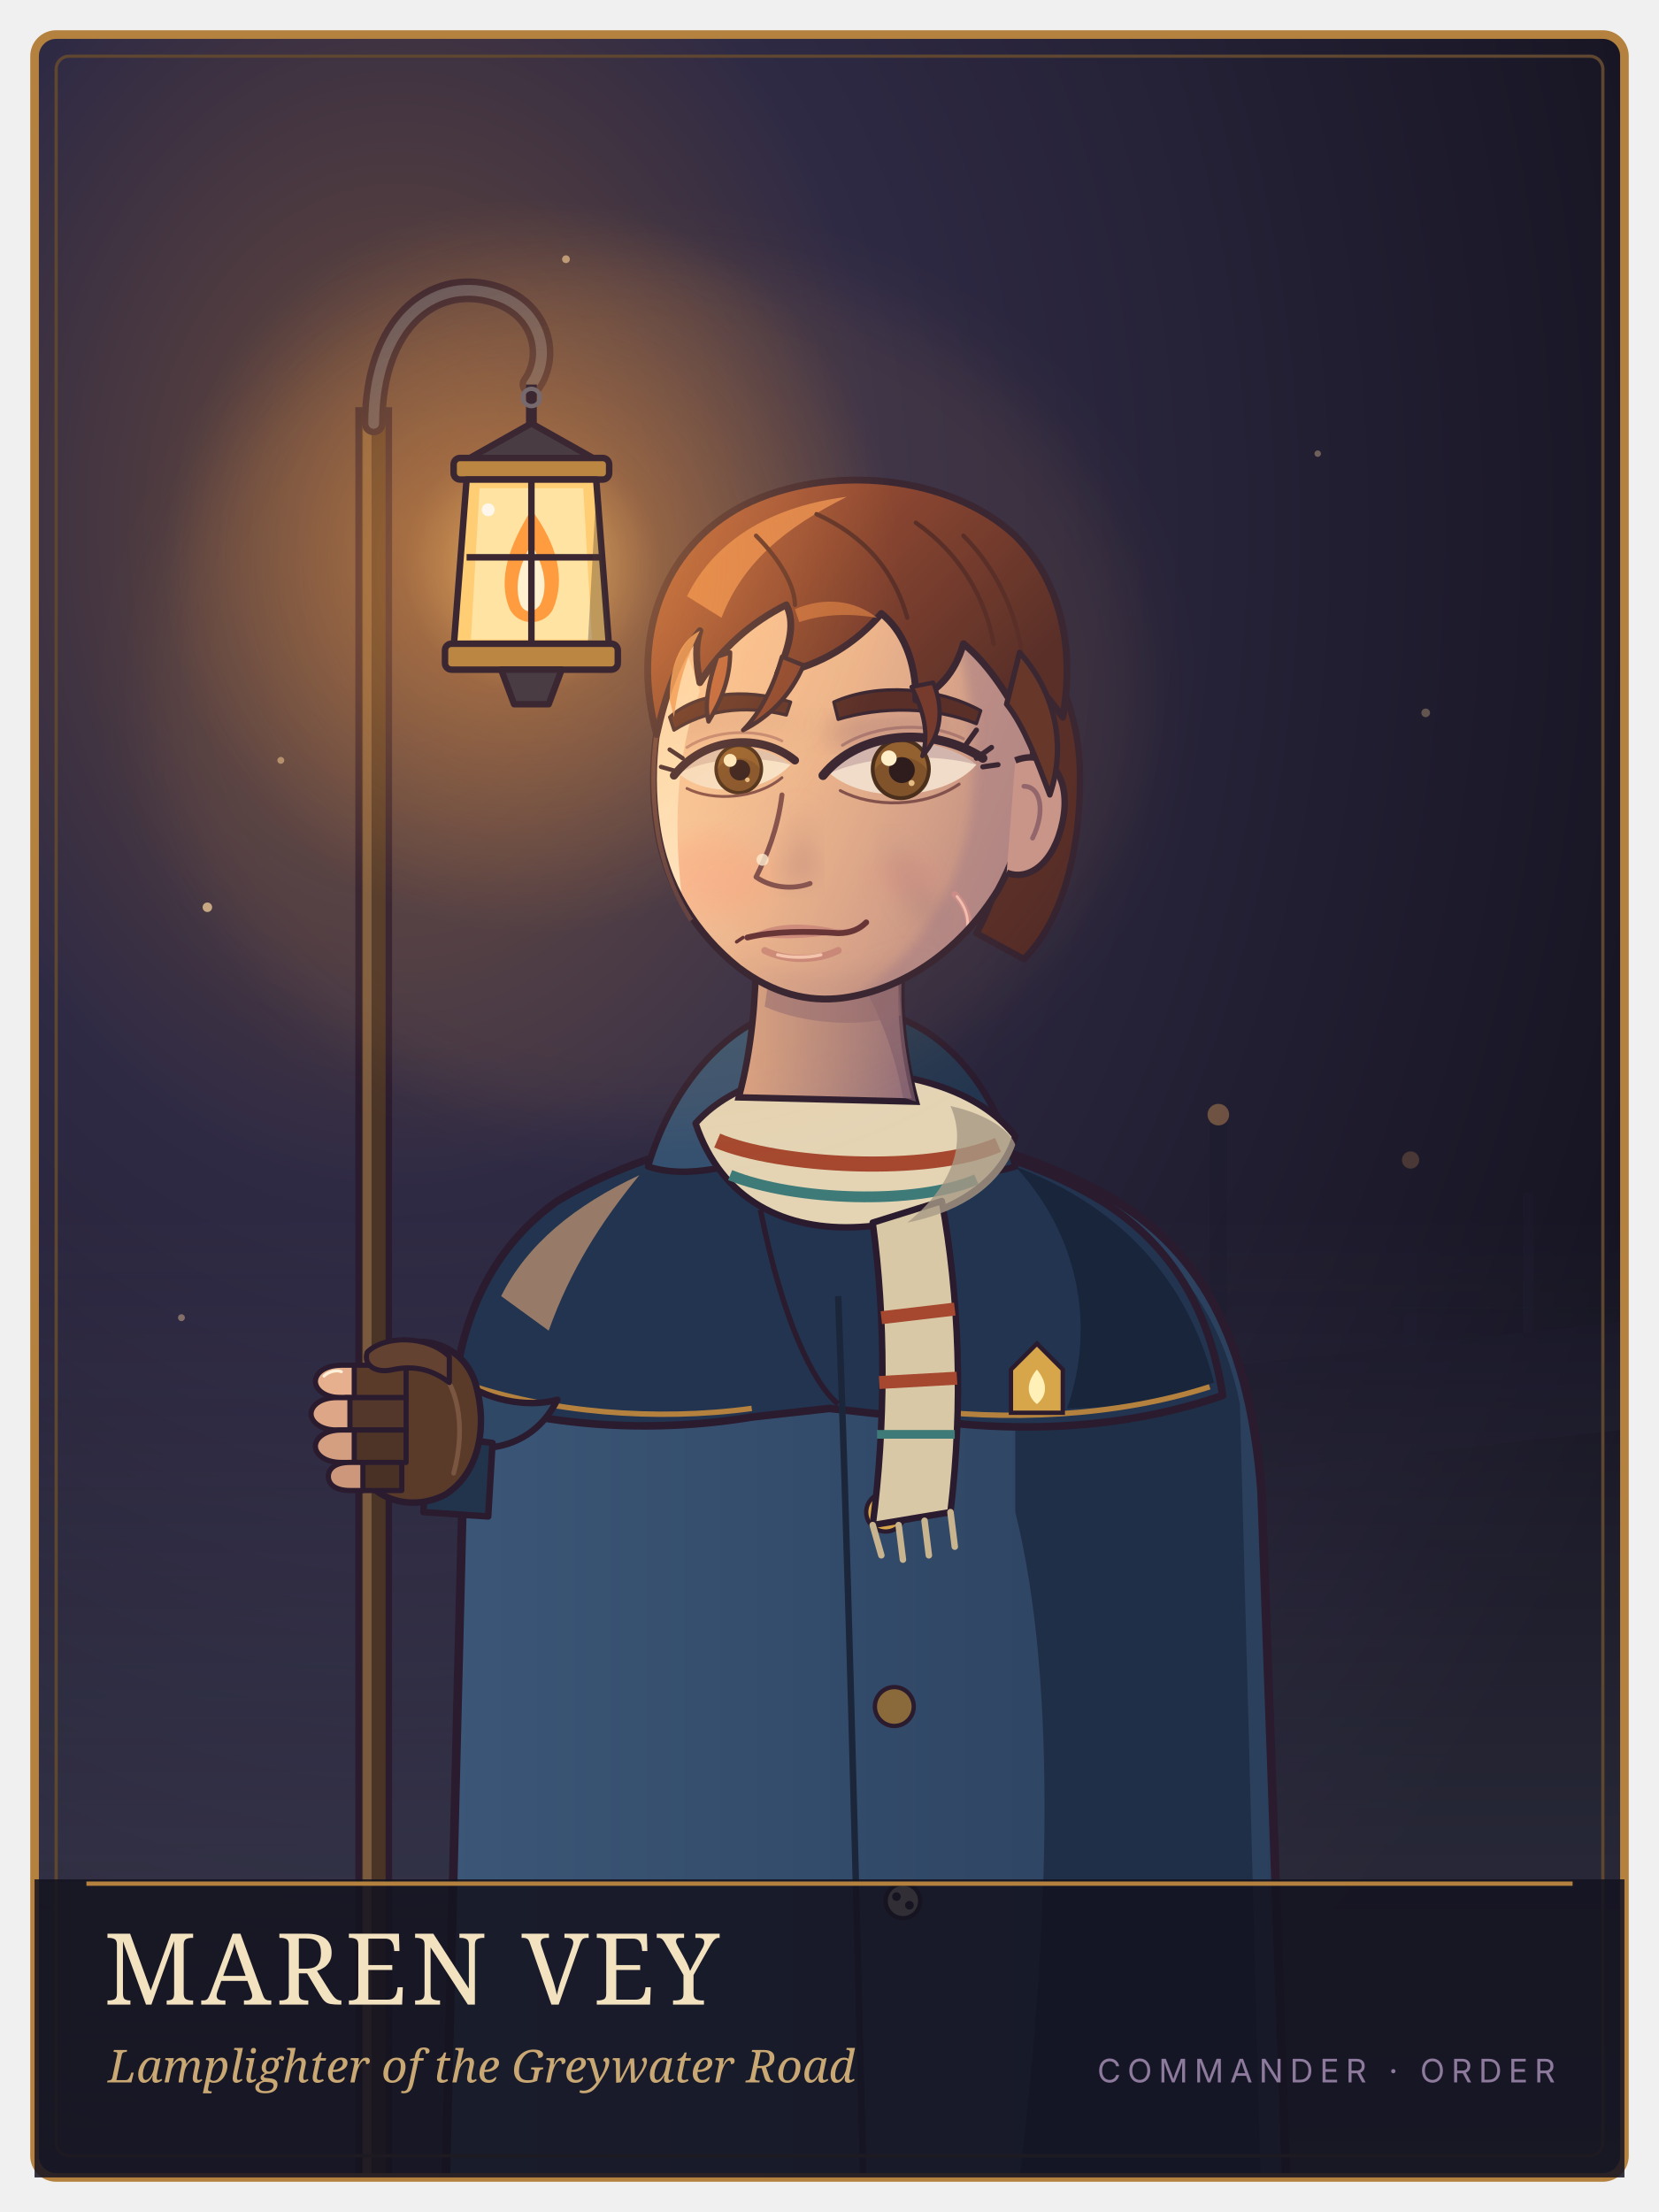
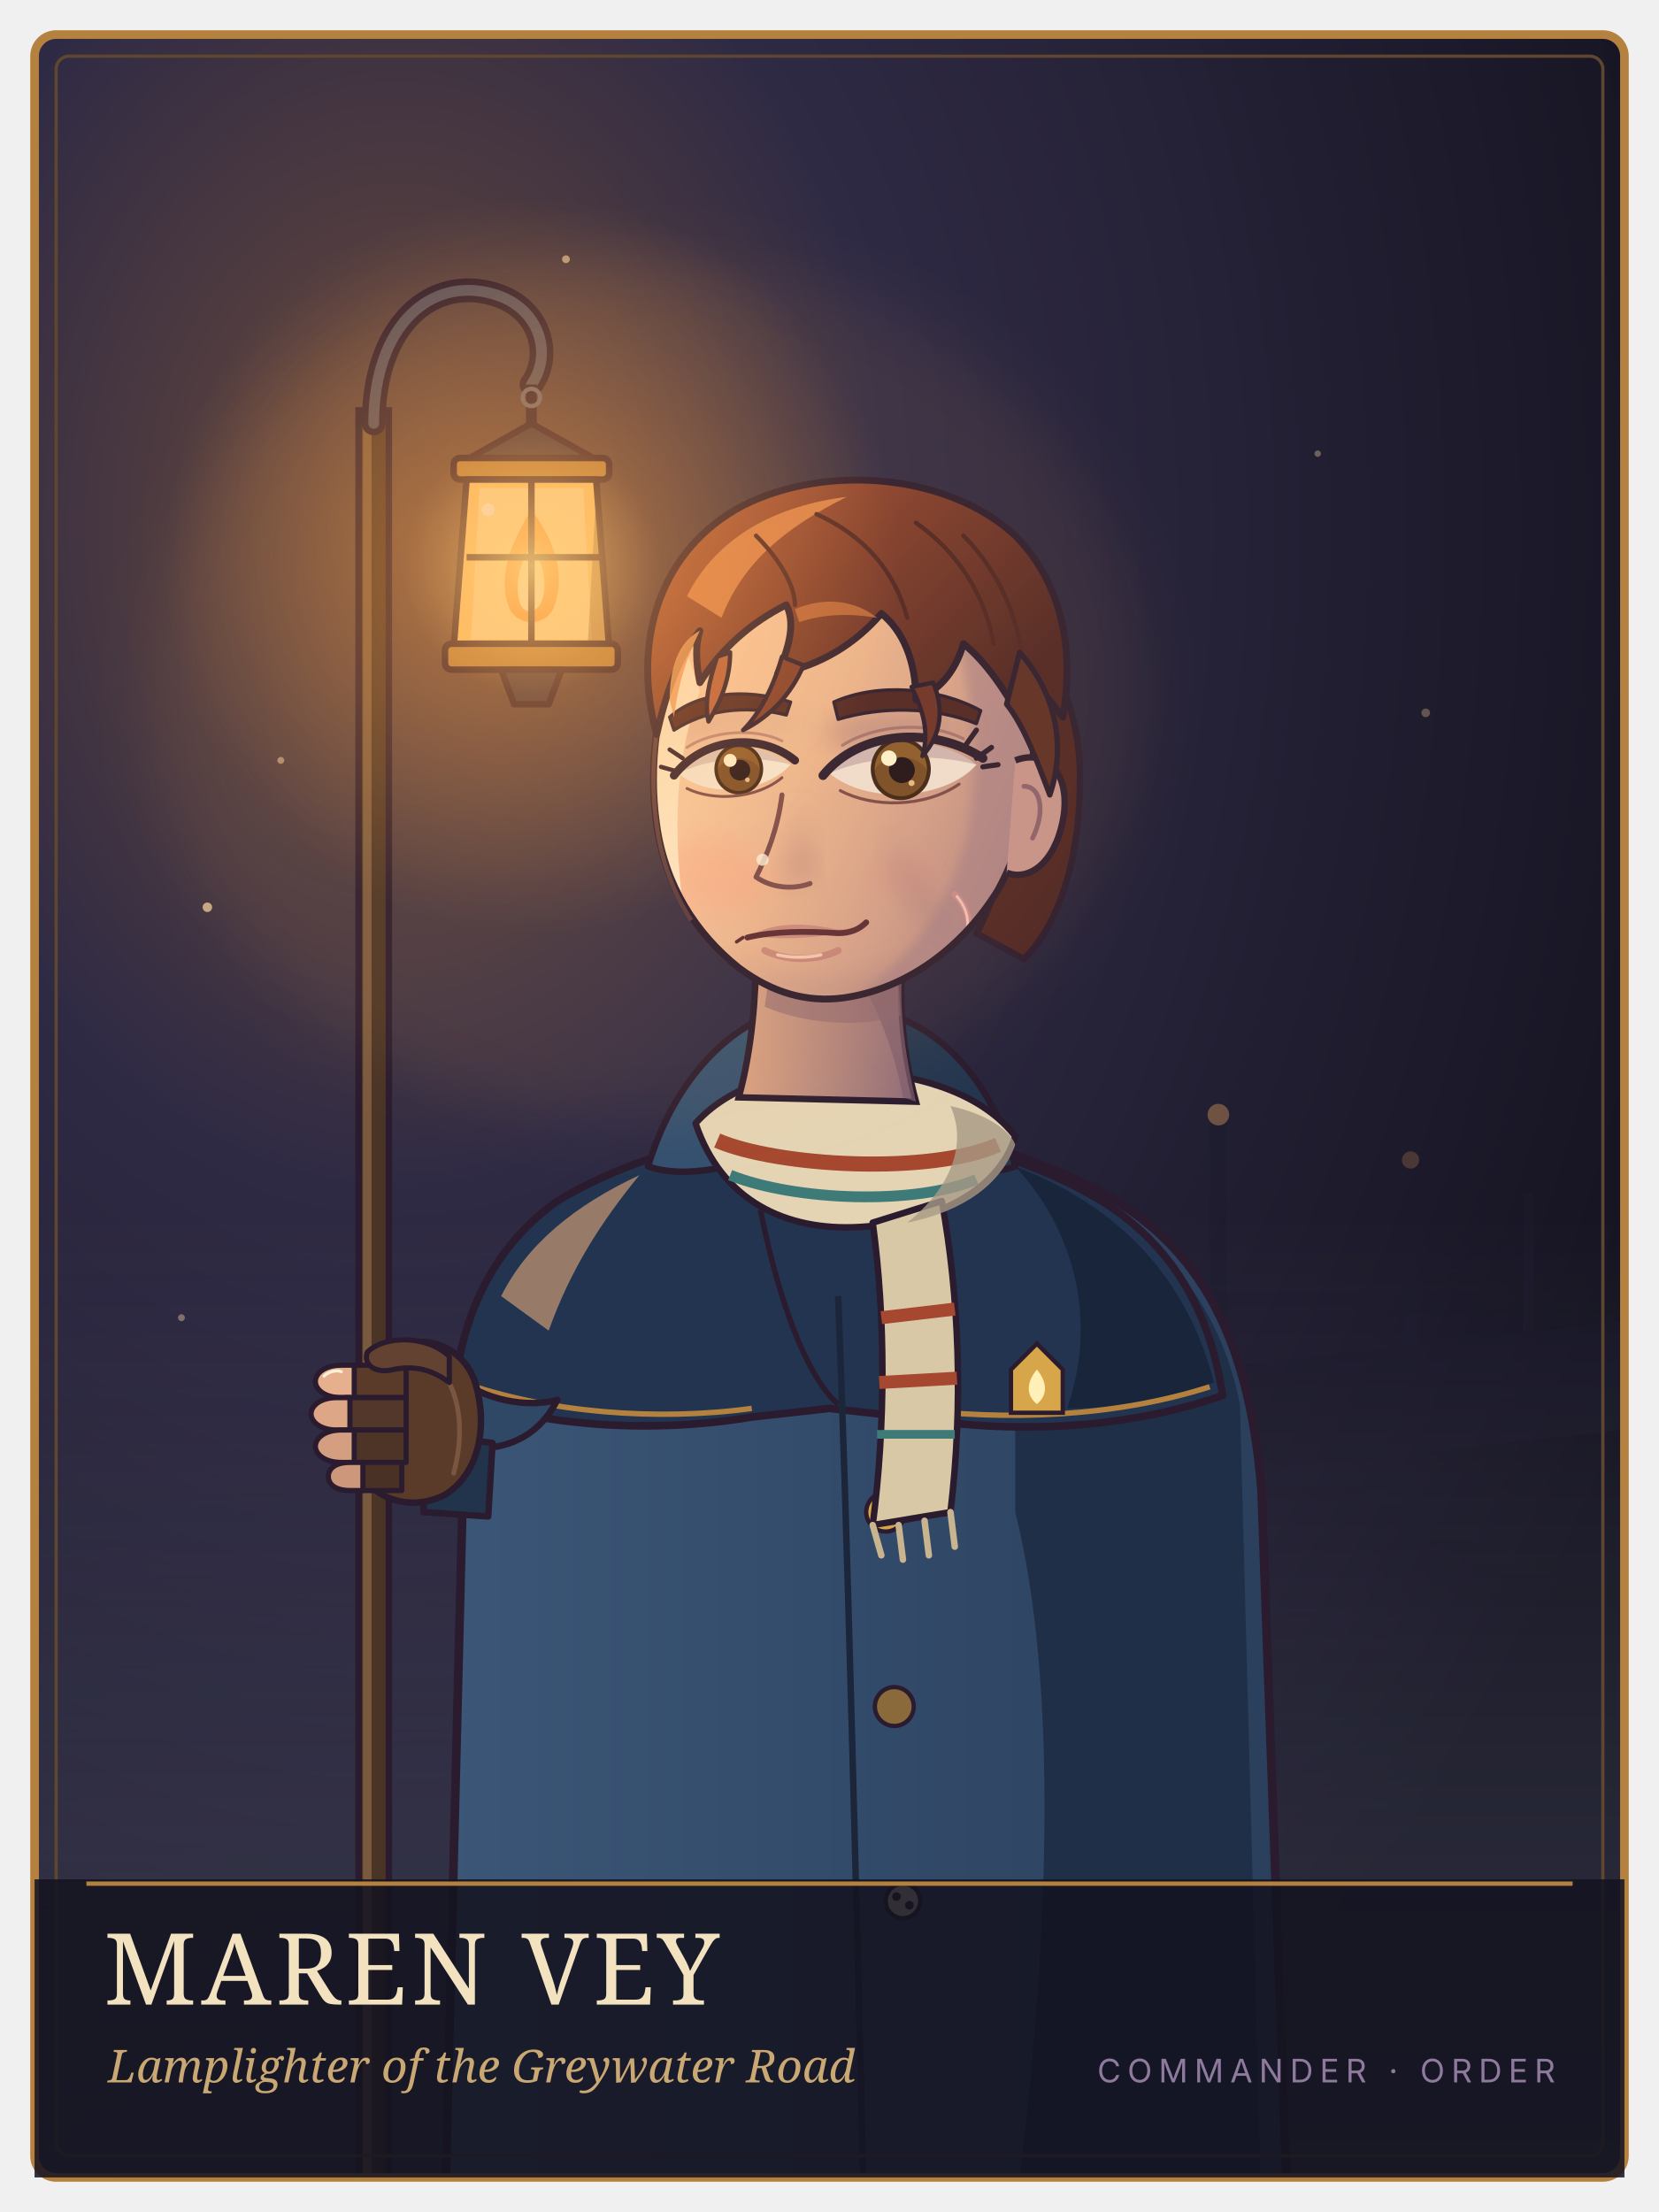
<svg xmlns="http://www.w3.org/2000/svg" width="768" height="1024" viewBox="0 0 768 1024">
  <defs>
    <radialGradient id="bgGlow" cx="0.24" cy="0.24" r="0.85">
      <stop offset="0" stop-color="#6a4a3c" />
      <stop offset="0.35" stop-color="#2f2a44" />
      <stop offset="1" stop-color="#14121f" />
    </radialGradient>
    <radialGradient id="lanternHalo" cx="0.5" cy="0.5" r="0.5">
      <stop offset="0" stop-color="#ffd27a" stop-opacity="0.85" />
      <stop offset="0.35" stop-color="#ff9f45" stop-opacity="0.35" />
      <stop offset="1" stop-color="#ff9f45" stop-opacity="0" />
    </radialGradient>
    <linearGradient id="skinLight" x1="0.05" y1="0.25" x2="0.95" y2="0.7">
      <stop offset="0" stop-color="#ffd8b0" />
      <stop offset="0.45" stop-color="#eab48f" />
      <stop offset="1" stop-color="#b98a86" />
    </linearGradient>
    <linearGradient id="neckGrad" x1="0" y1="0" x2="1" y2="0">
      <stop offset="0" stop-color="#d9a283" />
      <stop offset="1" stop-color="#8f6c78" />
    </linearGradient>
    <linearGradient id="hairGrad" x1="0" y1="0" x2="1" y2="0.6">
      <stop offset="0" stop-color="#b8603e" />
      <stop offset="0.5" stop-color="#7d3b2b" />
      <stop offset="1" stop-color="#4b2423" />
    </linearGradient>
    <linearGradient id="coatGrad" x1="0" y1="0" x2="1" y2="0">
      <stop offset="0" stop-color="#3b5677" />
      <stop offset="1" stop-color="#2a3f5c" />
    </linearGradient>
    <linearGradient id="mist" x1="0" y1="0" x2="0" y2="1">
      <stop offset="0" stop-color="#9aa6c4" stop-opacity="0" />
      <stop offset="1" stop-color="#9aa6c4" stop-opacity="0.22" />
    </linearGradient>
    <filter id="soft" x="-20%" y="-20%" width="140%" height="140%">
      <feGaussianBlur stdDeviation="6" />
    </filter>
    <filter id="softer" x="-30%" y="-30%" width="160%" height="160%">
      <feGaussianBlur stdDeviation="14" />
    </filter>
    <clipPath id="faceClip">
      <path d="M316 262 C304 290 300 320 304 348 C308 376 322 398 342 414 C358 426 374 430 390 428 C420 424 446 404 462 378 C474 356 480 330 478 302 C476 272 466 248 446 232 C412 208 352 214 316 262 Z" />
    </clipPath>
    <clipPath id="cardClip">
      <rect x="16" y="16" width="736" height="992" rx="10" />
    </clipPath>
  </defs>
-   <g clip-path="url(#cardClip)">
+   <g id="layer-bg" clip-path="url(#cardClip)">
    <rect width="768" height="1024" fill="url(#bgGlow)" />
    <g opacity="0.55">
      <rect x="560" y="520" width="8" height="120" fill="#1b1a2b" />
      <circle cx="564" cy="516" r="5" fill="#e8a25a" opacity="0.7" />
      <rect x="650" y="540" width="6" height="90" fill="#1b1a2b" />
      <circle cx="653" cy="537" r="4" fill="#e8a25a" opacity="0.4" />
      <rect x="705" y="552" width="5" height="70" fill="#1b1a2b" />
      <path d="M500 640 L768 610 L768 660 L500 690 Z" fill="#1a1828" />
    </g>
    <rect y="560" width="768" height="464" fill="url(#mist)" />
    <g fill="#ffd9a0">
      <circle cx="96" cy="420" r="2.2" opacity="0.7" />
      <circle cx="130" cy="352" r="1.6" opacity="0.5" />
      <circle cx="262" cy="120" r="1.8" opacity="0.6" />
      <circle cx="610" cy="210" r="1.5" opacity="0.35" />
      <circle cx="660" cy="330" r="2" opacity="0.3" />
      <circle cx="84" cy="610" r="1.6" opacity="0.4" />
    </g>
+   </g>
+   <g id="layer-char" clip-path="url(#cardClip)">
    <g id="head-back" transform="translate(0 34)">
      <path d="M440 236 C478 248 500 284 500 326 C500 360 492 392 474 410 L452 398 C468 370 470 330 462 300 Z" fill="#4b2423" stroke="#2a1b2e" stroke-width="3" stroke-linejoin="round" />
    </g>
    <path d="M206 1024 L214 700 C216 620 236 574 282 548 C318 528 352 520 384 520 C420 520 460 528 502 548 C552 572 578 614 584 690 L596 1024 Z" fill="url(#coatGrad)" stroke="#2a1b2e" stroke-width="4" stroke-linejoin="round" />
    <path d="M470 538 C520 556 562 590 574 650 L584 1024 L470 1024 C486 900 490 780 470 700 Z" fill="#1f2f48" />
    <path d="M240 600 C252 572 276 554 308 542 C290 560 270 584 258 616 Z" fill="#c99a72" opacity="0.75" />
    <path d="M258 556 C298 532 348 522 384 522 C420 522 470 532 510 556 C542 576 560 606 566 646 C520 662 468 664 420 656 L384 652 L348 656 C300 664 250 660 210 646 C214 606 230 576 258 556 Z" fill="#22344f" stroke="#2a1b2e" stroke-width="3.5" stroke-linejoin="round" />
    <path d="M470 540 C512 556 548 586 562 640 C540 648 516 652 494 652 C508 612 498 570 470 540 Z" fill="#18253b" />
    <path d="M232 600 C244 576 266 558 296 544 C278 566 264 588 254 616 Z" fill="#c99a72" opacity="0.7" />
    <path d="M214 640 C254 654 304 658 348 652 M420 652 C466 658 516 656 560 642" fill="none" stroke="#b4823e" stroke-width="2.5" />
    <path d="M300 540 C312 500 336 478 356 470 L364 532 C340 540 318 546 300 540 Z" fill="#34506f" stroke="#2a1b2e" stroke-width="3" stroke-linejoin="round" />
    <path d="M470 540 C460 502 438 480 418 472 L410 532 C432 540 452 546 470 540 Z" fill="#24364f" stroke="#2a1b2e" stroke-width="3" stroke-linejoin="round" />
    <path d="M388 600 C392 700 396 860 400 1024" fill="none" stroke="#1b263a" stroke-width="3" />
    <path d="M352 560 C362 610 376 640 388 650" fill="none" stroke="#2a1b2e" stroke-width="2.5" />
    <g stroke="#2a1b2e" stroke-width="2">
      <circle cx="410" cy="700" r="9" fill="#d8a64a" />
      <circle cx="407" cy="697" r="3" fill="#ffe6a0" stroke="none" />
      <circle cx="414" cy="790" r="9" fill="#8a6a3a" />
      <circle cx="418" cy="880" r="8" fill="#e8dcc0" />
      <circle cx="415" cy="878" r="2" fill="#2a1b2e" stroke="none" />
      <circle cx="421" cy="882" r="2" fill="#2a1b2e" stroke="none" />
    </g>
    <g transform="translate(480 640)">
      <path d="M0 -18 L12 -6 L12 14 L-12 14 L-12 -6 Z" fill="#d8a64a" stroke="#2a1b2e" stroke-width="2" />
      <path d="M0 -6 C5 0 5 6 0 10 C-5 6 -5 0 0 -6 Z" fill="#fff0b8" />
    </g>
    <path d="M322 520 C340 500 370 494 398 496 C430 498 456 508 470 526 C462 552 432 566 398 568 C364 570 334 556 322 520 Z" fill="#e4d4b4" stroke="#2a1b2e" stroke-width="3" stroke-linejoin="round" />
    <path d="M332 528 C360 540 430 544 462 530" fill="none" stroke="#a5482f" stroke-width="7" />
    <path d="M338 544 C368 556 424 558 452 546" fill="none" stroke="#3d7a78" stroke-width="5" />
    <path d="M436 556 C444 600 446 650 440 700 L404 706 C410 660 410 610 404 566 Z" fill="#d9c8a6" stroke="#2a1b2e" stroke-width="3" stroke-linejoin="round" />
    <path d="M408 610 L442 606 M407 640 L443 638" stroke="#a5482f" stroke-width="6" />
    <path d="M406 664 L442 664" stroke="#3d7a78" stroke-width="4" />
    <path d="M404 706 L408 720 M416 706 L418 722 M428 704 L430 720 M440 700 L442 716" stroke="#c8b48e" stroke-width="3" stroke-linecap="round" />
    <path d="M440 512 C458 516 468 524 470 530 C462 552 440 562 420 566 C440 550 448 530 440 512 Z" fill="#a89a86" opacity="0.8" />
    <path d="M350 440 C350 462 348 486 342 508 L424 510 C418 488 416 464 418 444 Z" fill="url(#neckGrad)" stroke="#2a1b2e" stroke-width="3" />
    <path d="M396 450 C406 466 414 486 418 508 L424 510 C418 484 416 464 418 444 Z" fill="#7d5d6c" opacity="0.7" />
    <path d="M356 452 C372 462 396 464 416 456 L417 470 C398 476 372 474 354 466 Z" fill="#8a6470" opacity="0.55" />
    <g id="head" transform="translate(0 34)">
      <path d="M316 262 C304 290 300 320 304 348 C308 376 322 398 342 414 C358 426 374 430 390 428 C420 424 446 404 462 378 C474 356 480 330 478 302 C476 272 466 248 446 232 C412 208 352 214 316 262 Z" fill="url(#skinLight)" />
      <g clip-path="url(#faceClip)">
        <filter id="soft3" x="-20%" y="-20%" width="140%" height="140%">
          <feGaussianBlur stdDeviation="2.5" />
        </filter>
        <path d="M432 236 C450 270 454 314 448 350 C440 386 420 412 392 430 L500 440 L500 220 Z" fill="#a07a86" opacity="0.55" filter="url(#soft3)" />
        <path d="M410 356 C424 366 434 382 436 398 C424 390 414 374 410 356 Z" fill="#8a6676" opacity="0.35" filter="url(#soft)" />
        <ellipse cx="330" cy="372" rx="26" ry="18" fill="#ff9f7a" opacity="0.35" filter="url(#soft)" />
        <ellipse cx="420" cy="372" rx="16" ry="9" fill="#e08a86" opacity="0.22" filter="url(#soft)" />
        <path d="M308 300 C330 292 360 294 376 302 C356 300 330 302 308 312 Z" fill="#a8707a" opacity="0.35" filter="url(#soft)" />
        <path d="M384 302 C404 294 430 296 450 304 C430 304 404 306 386 312 Z" fill="#8a5f72" opacity="0.45" filter="url(#soft)" />
        <path d="M332 404 C356 424 392 428 428 408 C408 434 360 438 332 404 Z" fill="#8e6876" opacity="0.35" filter="url(#soft)" />
        <path d="M316 262 C304 290 300 320 304 348 C306 362 310 374 316 384 C312 352 312 318 324 286 Z" fill="#fff0cf" opacity="0.85" />
        <path d="M442 380 C448 386 450 394 448 402" fill="none" stroke="#c88a8c" stroke-width="3" stroke-linecap="round" />
        <path d="M443 381 C448 387 449 393 447 400" fill="none" stroke="#f0c0b4" stroke-width="1.2" stroke-linecap="round" />
      </g>
      <path d="M316 262 C304 290 300 320 304 348 C308 376 322 398 342 414 C358 426 374 430 390 428 C420 424 446 404 462 378 C474 356 480 330 478 302" fill="none" stroke="#2a1b2e" stroke-width="3.2" stroke-linecap="round" />
      <path d="M316 262 C304 290 300 320 304 348 C306 364 312 380 320 392" fill="none" stroke="#5a3a3e" stroke-width="2" />
      <path d="M470 318 C486 312 496 326 492 346 C488 366 476 374 466 370" fill="#c4928c" stroke="#2a1b2e" stroke-width="3" stroke-linejoin="round" />
      <path d="M474 330 C482 330 484 342 478 354" fill="none" stroke="#8a5f6c" stroke-width="2.2" stroke-linecap="round" />
      <path d="M310 298 C322 287 344 284 366 291 L364 297 C344 292 326 295 312 304 Z" fill="#4b2423" stroke="#2a1b2e" stroke-width="1.5" stroke-linejoin="round" />
      <path d="M386 291 C406 282 434 284 454 295 L452 301 C432 293 408 293 388 299 Z" fill="#4b2423" stroke="#2a1b2e" stroke-width="1.5" stroke-linejoin="round" />
      <path d="M314 324 C326 309 350 308 366 320 C354 333 328 336 314 324 Z" fill="#f6ead6" />
      <path d="M314 324 C326 309 350 308 366 320 C352 316 330 316 314 324 Z" fill="#c8a8a0" opacity="0.55" />
      <ellipse cx="342" cy="322" rx="10.5" ry="11" fill="#8a5a2b" />
      <ellipse cx="342" cy="325" rx="10.5" ry="8" fill="#5e3a1e" opacity="0.45" />
      <ellipse cx="342" cy="322" rx="10.5" ry="11" fill="none" stroke="#3a2416" stroke-width="1.6" />
      <circle cx="342.5" cy="322.5" r="4.8" fill="#1d1018" />
      <circle cx="338" cy="318" r="3" fill="#fff4d0" />
      <circle cx="346" cy="327" r="1.1" fill="#ffd9a0" opacity="0.8" />
      <path d="M312 325 C326 307 352 305 368 318" fill="none" stroke="#2a1b2e" stroke-width="3.8" stroke-linecap="round" />
      <path d="M313 323 L306 321 M316 317 L310 313" stroke="#2a1b2e" stroke-width="2" stroke-linecap="round" />
      <path d="M318 331 C330 337 350 336 362 326" fill="none" stroke="#7a4a4a" stroke-width="1.3" stroke-linecap="round" />
      <path d="M318 312 C330 304 350 303 362 309" fill="none" stroke="#b07a72" stroke-width="1.3" stroke-linecap="round" opacity="0.8" />
      <path d="M384 324 C400 306 432 305 452 320 C438 336 402 339 384 324 Z" fill="#efe0d0" />
      <path d="M384 324 C400 306 432 305 452 320 C434 315 404 315 384 324 Z" fill="#b89aa0" opacity="0.6" />
      <ellipse cx="417" cy="322" rx="13" ry="13.5" fill="#8a5a2b" />
      <ellipse cx="417" cy="326" rx="13" ry="9.5" fill="#5e3a1e" opacity="0.45" />
      <ellipse cx="417" cy="322" rx="13" ry="13.5" fill="none" stroke="#3a2416" stroke-width="1.8" />
      <circle cx="417.5" cy="322.5" r="6" fill="#1d1018" />
      <circle cx="411.5" cy="317" r="3.6" fill="#fff4d0" />
      <circle cx="422" cy="328.5" r="1.4" fill="#ffd9a0" opacity="0.8" />
      <path d="M381 325 C398 304 432 302 455 317" fill="none" stroke="#2a1b2e" stroke-width="4.2" stroke-linecap="round" />
      <path d="M452 317 L459 312 M447 311 L452 304 M455 321 L462 320" stroke="#2a1b2e" stroke-width="2.4" stroke-linecap="round" />
      <path d="M389 332 C404 340 428 340 444 329" fill="none" stroke="#7a4a4a" stroke-width="1.4" stroke-linecap="round" />
      <path d="M390 311 C406 301 430 300 446 308" fill="none" stroke="#9a6a6a" stroke-width="1.4" stroke-linecap="round" opacity="0.8" />
      <path d="M362 334 C360 350 355 362 350 372 C357 377 367 378 375 375" fill="none" stroke="#7a4a4a" stroke-width="2.3" stroke-linecap="round" stroke-linejoin="round" />
      <path d="M369 338 C373 352 378 364 378 372 C371 375 365 375 360 373 C367 362 369 350 369 338 Z" fill="#a06a74" opacity="0.35" filter="url(#soft)" />
      <circle cx="353" cy="364" r="2.8" fill="#fff0d8" opacity="0.8" />
      <path d="M348 399 C358 393 372 393 386 396 C392 397 397 395 400 393 C392 400 362 402 348 399 Z" fill="#c07a78" opacity="0.7" />
      <path d="M346 400 C358 397 374 397 388 398 C394 398 398 396 401 393" fill="none" stroke="#5a2a32" stroke-width="2.7" stroke-linecap="round" />
      <path d="M354 406 C364 411 378 411 388 406" fill="none" stroke="#b46a6a" stroke-width="3.2" stroke-linecap="round" opacity="0.55" />
      <path d="M360 408 C366 409.5 374 409.5 380 408" fill="none" stroke="#ffd6c0" stroke-width="1.5" stroke-linecap="round" opacity="0.8" />
      <path d="M344 400 L341 402" stroke="#5a2a32" stroke-width="1.6" stroke-linecap="round" />
      <path d="M304 306 C292 262 306 220 344 200 C384 180 440 186 470 214 C490 234 498 264 492 298            C486 290 480 282 472 278 L474 302 C466 286 456 272 446 264 C442 278 434 286 424 290            C424 272 418 258 408 250 C396 264 380 274 360 278 C366 264 368 254 364 246            C348 254 334 266 324 282 C322 272 322 264 324 258 C314 270 308 288 304 306 Z" fill="url(#hairGrad)" stroke="#2a1b2e" stroke-width="3.2" stroke-linejoin="round" />
      <path d="M318 242 C332 214 360 200 392 196 C364 210 344 226 334 252 Z" fill="#e0884f" opacity="0.9" />
      <path d="M310 290 C310 272 316 262 324 258 C318 270 314 282 312 298 Z" fill="#f0a060" opacity="0.85" />
      <path d="M368 248 C382 242 396 244 406 252 C394 250 382 250 370 254 Z" fill="#c8703f" opacity="0.8" />
      <path d="M378 204 C400 214 414 230 420 252 M424 208 C444 222 456 242 460 264 M350 214 C362 226 368 238 368 246 M446 214 C462 230 472 252 474 276" fill="none" stroke="#4b2423" stroke-width="2" stroke-linecap="round" />
      <path d="M472 268 C488 286 494 310 486 334 C480 318 474 302 466 292 Z" fill="#5a2c25" stroke="#2a1b2e" stroke-width="2.5" stroke-linejoin="round" />
      <path d="M362 270 C358 284 352 296 344 304 C356 298 366 288 372 274 Z" fill="#7d3b2b" stroke="#2a1b2e" stroke-width="2" stroke-linejoin="round" />
      <path d="M422 284 C428 296 430 306 427 316 C436 306 437 294 432 282 Z" fill="#6a3127" stroke="#2a1b2e" stroke-width="2" stroke-linejoin="round" />
      <path d="M332 270 C328 282 326 292 328 300 C334 290 338 280 338 268 Z" fill="#b8603e" stroke="#2a1b2e" stroke-width="2" stroke-linejoin="round" />
    </g>
    <rect x="166" y="190" width="14" height="834" fill="#4a3426" stroke="#2a1b2e" stroke-width="3" />
    <rect x="168" y="190" width="4" height="834" fill="#7a5a3e" />
    <path d="M173 196 C173 150 200 128 228 136 C250 142 256 164 246 178" fill="none" stroke="#2a1b2e" stroke-width="11" stroke-linecap="round" />
    <path d="M173 196 C173 150 200 128 228 136 C250 142 256 164 246 178" fill="none" stroke="#55505e" stroke-width="5" stroke-linecap="round" />
    <path d="M212 638 C224 648 244 652 258 648 C252 660 242 668 228 670 L198 666 C202 656 206 646 212 638 Z" fill="#2f4866" stroke="#2a1b2e" stroke-width="3" stroke-linejoin="round" />
    <path d="M198 664 L228 668 L226 702 L196 700 Z" fill="#22344c" stroke="#2a1b2e" stroke-width="3" stroke-linejoin="round" />
    <path d="M178 626 C194 616 214 622 220 640 C226 660 222 682 206 692 C194 698 182 696 174 690 Z" fill="#5a3b2a" stroke="#2a1b2e" stroke-width="3" stroke-linejoin="round" />
    <path d="M200 630 C212 640 216 660 210 682" fill="none" stroke="#7a5640" stroke-width="2.2" stroke-linecap="round" />
    <g stroke="#2a1b2e" stroke-width="2.4" stroke-linejoin="round">
      <path d="M188 632 L162 632 L162 647 L188 647 Z" fill="#5a3b2a" />
      <path d="M164 632 L158 632 C150 632 146 636 146 639.5 C146 643 150 647 158 647 L164 647 Z" fill="#e6b08e" />
      <path d="M188 647 L160 647 L160 662 L188 662 Z" fill="#53372a" />
      <path d="M162 647 L156 647 C148 647 144 651 144 654.5 C144 658 148 662 156 662 L162 662 Z" fill="#dda686" />
      <path d="M188 662 L162 662 L162 677 L188 677 Z" fill="#4e3427" />
      <path d="M164 662 L158 662 C150 662 146 666 146 669.5 C146 673 150 677 158 677 L164 677 Z" fill="#d49e80" />
      <path d="M186 677 L166 677 L168 690 L186 690 Z" fill="#4a3125" />
      <path d="M168 677 L162 677 C155 677 152 680 152 683.5 C152 687 155 690 162 690 L168 690 Z" fill="#cc977a" />
      <path d="M208 628 C198 618 178 618 170 626 C168 632 174 636 182 634 C192 632 200 634 208 640 Z" fill="#634232" />
    </g>
    <path d="M150 637 C152 635 156 634 158 635" stroke="#fff0d8" stroke-width="1.4" fill="none" stroke-linecap="round" />
-     <ellipse cx="246" cy="262" rx="170" ry="170" fill="url(#lanternHalo)" />
    <path d="M246 178 L246 198" stroke="#2a1b2e" stroke-width="5" />
    <circle cx="246" cy="184" r="4" fill="none" stroke="#6a6470" stroke-width="2" />
    <path d="M214 214 L246 196 L278 214 Z" fill="#3a3340" stroke="#2a1b2e" stroke-width="3" stroke-linejoin="round" />
    <rect x="210" y="212" width="72" height="10" rx="3" fill="#b4823e" stroke="#2a1b2e" stroke-width="3" />
    <path d="M216 222 L276 222 L282 300 L210 300 Z" fill="#ffcf74" stroke="#2a1b2e" stroke-width="3" stroke-linejoin="round" />
    <path d="M222 226 L270 226 L274 296 L218 296 Z" fill="#ffe7a8" />
    <path d="M246 236 C258 252 262 268 256 282 C252 290 240 290 236 282 C230 268 236 252 246 236 Z" fill="#ff9a3c" />
    <path d="M246 252 C252 262 254 272 250 280 C247 284 243 284 241 280 C238 272 240 262 246 252 Z" fill="#fff6d8" />
    <path d="M246 222 L246 300 M216 258 L278 258" stroke="#2a1b2e" stroke-width="3" />
    <path d="M276 228 L282 300 L272 300 Z" fill="#3a2a2a" opacity="0.35" />
    <rect x="206" y="298" width="80" height="12" rx="3" fill="#b4823e" stroke="#2a1b2e" stroke-width="3" />
    <path d="M232 310 L260 310 L254 326 L238 326 Z" fill="#3a3340" stroke="#2a1b2e" stroke-width="3" stroke-linejoin="round" />
    <circle cx="226" cy="236" r="3" fill="#ffffff" opacity="0.9" />
+   </g>
+   <g id="layer-fx" clip-path="url(#cardClip)">
+     <ellipse cx="246" cy="262" rx="170" ry="170" fill="url(#lanternHalo)" />
    <ellipse cx="300" cy="320" rx="230" ry="200" fill="#ffb060" opacity="0.08" filter="url(#softer)" />
  </g>
-   <rect x="16" y="16" width="736" height="992" rx="10" fill="none" stroke="#b4823e" stroke-width="4" />
-   <rect x="26" y="26" width="716" height="972" rx="6" fill="none" stroke="#5e4630" stroke-width="1.5" />
-   <path d="M16 870 L752 870 L752 1008 L16 1008 Z" fill="#14121f" opacity="0.86" />
-   <path d="M40 872 L728 872" stroke="#b4823e" stroke-width="2" />
-   <text x="48" y="928" fill="#f3e2c0" font-family="Caladea, 'Bitstream Charter', serif" font-size="46" letter-spacing="2">MAREN VEY</text>
-   <text x="50" y="964" fill="#c9a874" font-family="Caladea, 'Bitstream Charter', serif" font-size="21" font-style="italic">Lamplighter of the Greywater Road</text>
-   <text x="720" y="964" fill="#8d7a9c" font-family="Inter, sans-serif" font-size="15" text-anchor="end" letter-spacing="3">COMMANDER · ORDER</text>
+   <g id="layer-frame">
+     <rect x="16" y="16" width="736" height="992" rx="10" fill="none" stroke="#b4823e" stroke-width="4" />
+     <rect x="26" y="26" width="716" height="972" rx="6" fill="none" stroke="#5e4630" stroke-width="1.5" />
+     <path d="M16 870 L752 870 L752 1008 L16 1008 Z" fill="#14121f" opacity="0.86" />
+     <path d="M40 872 L728 872" stroke="#b4823e" stroke-width="2" />
+     <text x="48" y="928" fill="#f3e2c0" font-family="Caladea, 'Bitstream Charter', serif" font-size="46" letter-spacing="2">MAREN VEY</text>
+     <text x="50" y="964" fill="#c9a874" font-family="Caladea, 'Bitstream Charter', serif" font-size="21" font-style="italic">Lamplighter of the Greywater Road</text>
+     <text x="720" y="964" fill="#8d7a9c" font-family="Inter, sans-serif" font-size="15" text-anchor="end" letter-spacing="3">COMMANDER · ORDER</text>
+   </g>
</svg>
